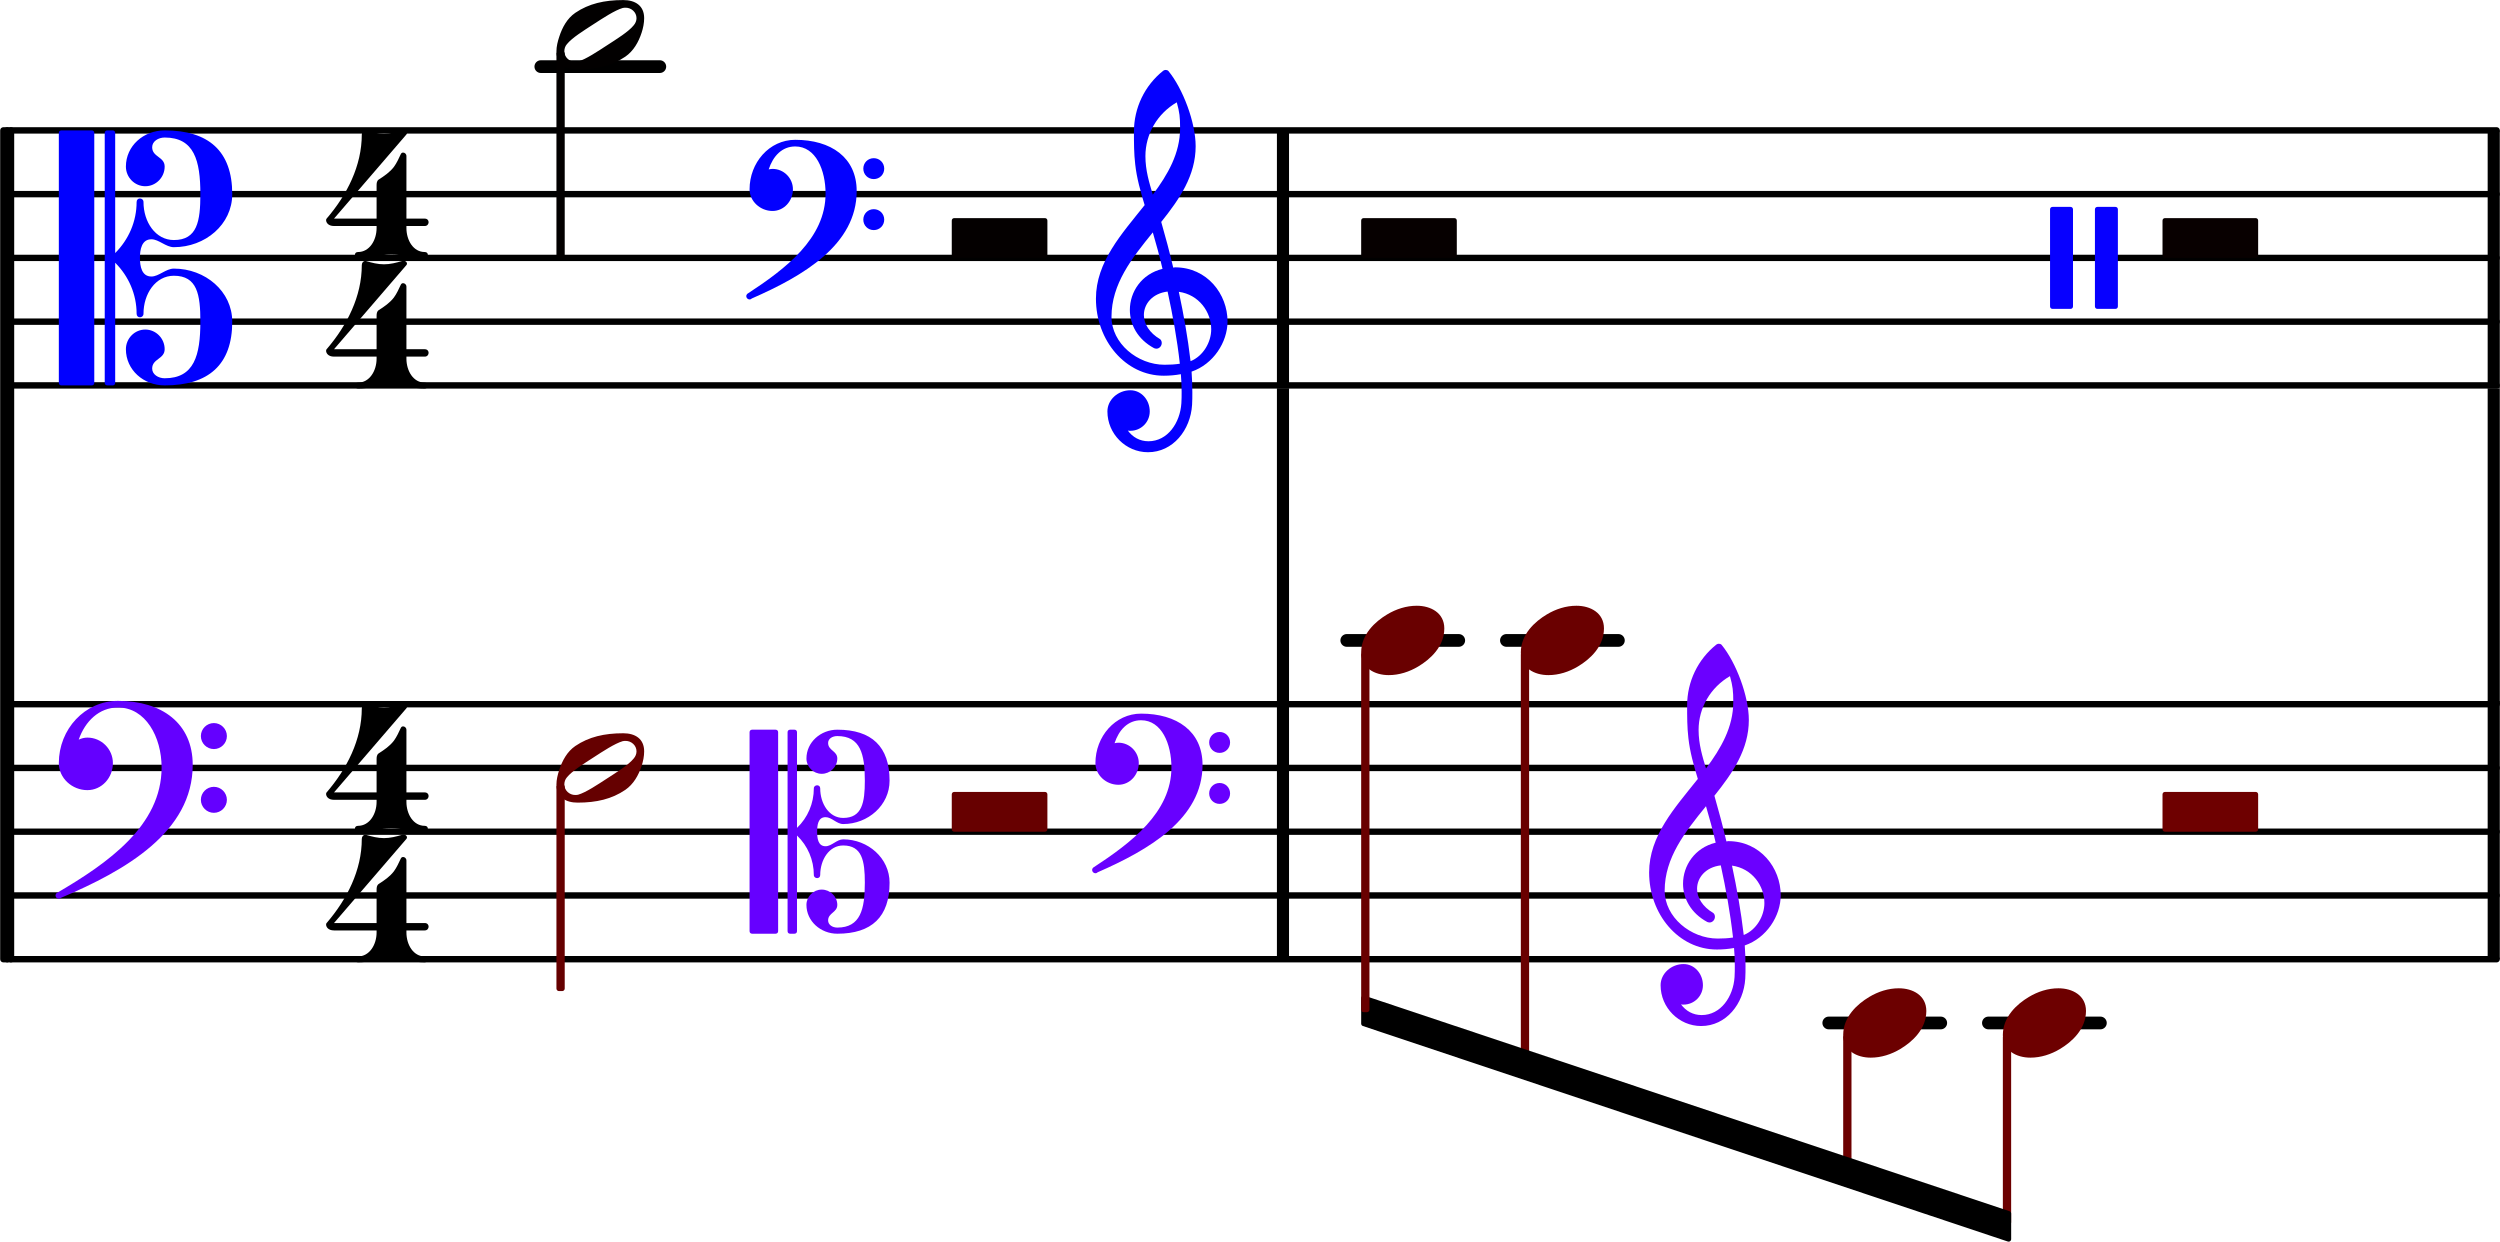
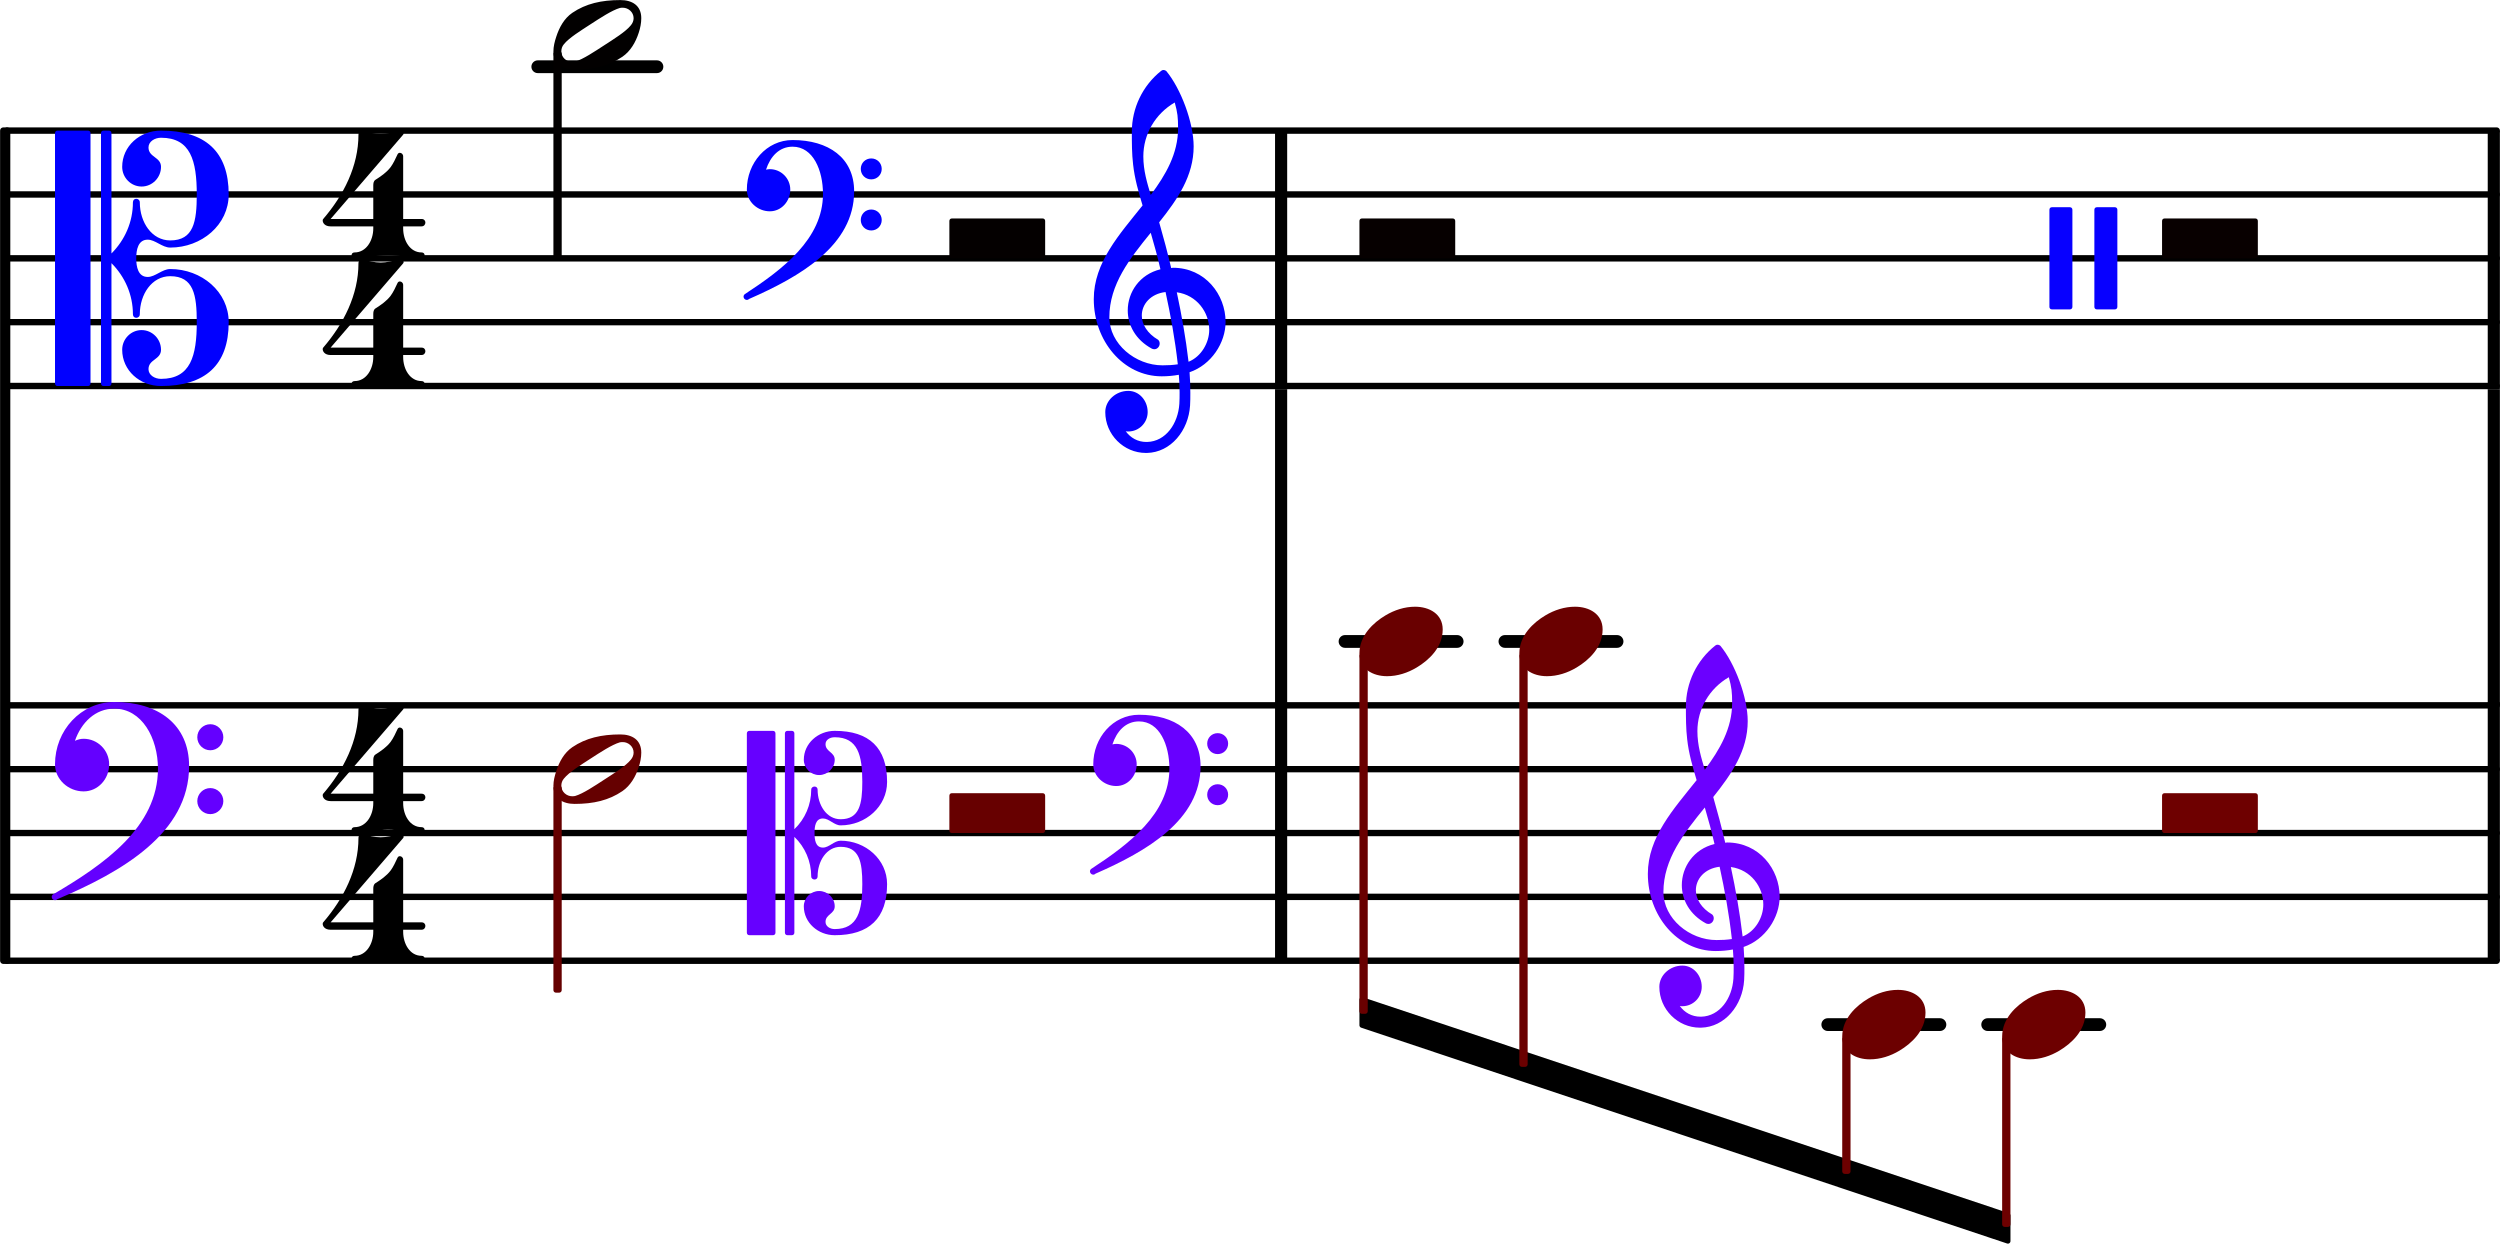
- <svg xmlns="http://www.w3.org/2000/svg" version="1.2" width="68.90mm" height="34.22mm" viewBox="8.416 -0 39.206 19.475">
+ <svg xmlns="http://www.w3.org/2000/svg" version="1.2" width="68.79mm" height="34.22mm" viewBox="8.476 -0 39.146 19.475">
  <style text="style/css">

tspan { white-space: pre; }

</style>
  <line transform="translate(8.5358, 6.045)" stroke-linejoin="round" stroke-linecap="round" stroke-width="0.1" stroke="currentColor" x1="0.05" y1="-0" x2="39.036" y2="-0" />
  <line transform="translate(8.5358, 5.045)" stroke-linejoin="round" stroke-linecap="round" stroke-width="0.1" stroke="currentColor" x1="0.05" y1="-0" x2="39.036" y2="-0" />
  <line transform="translate(8.5358, 4.045)" stroke-linejoin="round" stroke-linecap="round" stroke-width="0.1" stroke="currentColor" x1="0.05" y1="-0" x2="39.036" y2="-0" />
  <line transform="translate(8.5358, 3.045)" stroke-linejoin="round" stroke-linecap="round" stroke-width="0.1" stroke="currentColor" x1="0.05" y1="-0" x2="39.036" y2="-0" />
  <line transform="translate(8.5358, 2.045)" stroke-linejoin="round" stroke-linecap="round" stroke-width="0.1" stroke="currentColor" x1="0.05" y1="-0" x2="39.036" y2="-0" />
  <rect transform="translate(47.4315, -0)" x="0" y="6.095" width="0.19" height="4.95" ry="0" fill="currentColor" />
  <rect transform="translate(47.4315, 13.045)" x="0" y="-2.05" width="0.19" height="4.05" ry="0" fill="currentColor" />
+   <rect transform="translate(28.4412, 4.045)" x="0" y="-2" width="0.19" height="4.05" ry="0" fill="currentColor" />
  <rect transform="translate(47.4315, 4.045)" x="0" y="-2" width="0.19" height="4.05" ry="0" fill="currentColor" />
+   <rect transform="translate(28.4412, 13.045)" x="0" y="-2.05" width="0.19" height="4.05" ry="0" fill="currentColor" />
  <rect transform="translate(28.4412, -0)" x="0" y="6.095" width="0.19" height="4.95" ry="0" fill="currentColor" />
-   <rect transform="translate(28.4412, 13.045)" x="0" y="-2.05" width="0.19" height="4.05" ry="0" fill="currentColor" />
-   <rect transform="translate(28.4412, 4.045)" x="0" y="-2" width="0.19" height="4.05" ry="0" fill="currentColor" />
  <line transform="translate(8.5358, 15.045)" stroke-linejoin="round" stroke-linecap="round" stroke-width="0.1" stroke="currentColor" x1="0.05" y1="-0" x2="39.036" y2="-0" />
  <line transform="translate(8.5358, 14.045)" stroke-linejoin="round" stroke-linecap="round" stroke-width="0.1" stroke="currentColor" x1="0.05" y1="-0" x2="39.036" y2="-0" />
  <line transform="translate(8.5358, 13.045)" stroke-linejoin="round" stroke-linecap="round" stroke-width="0.1" stroke="currentColor" x1="0.05" y1="-0" x2="39.036" y2="-0" />
  <line transform="translate(8.5358, 12.045)" stroke-linejoin="round" stroke-linecap="round" stroke-width="0.1" stroke="currentColor" x1="0.05" y1="-0" x2="39.036" y2="-0" />
  <line transform="translate(8.5358, 11.045)" stroke-linejoin="round" stroke-linecap="round" stroke-width="0.1" stroke="currentColor" x1="0.05" y1="-0" x2="39.036" y2="-0" />
+   <rect transform="translate(0, 1.045)" x="16.796" y="-0.1" width="2.066" height="0.2" ry="0.1" fill="currentColor" />
  <rect transform="translate(0, 16.045)" x="39.501" y="-0.1" width="1.956" height="0.2" ry="0.1" fill="currentColor" />
  <rect transform="translate(0, 16.045)" x="36.997" y="-0.1" width="1.956" height="0.2" ry="0.1" fill="currentColor" />
  <rect transform="translate(0, 10.045)" x="31.941" y="-0.1" width="1.956" height="0.2" ry="0.1" fill="currentColor" />
  <rect transform="translate(0, 10.045)" x="29.437" y="-0.1" width="1.956" height="0.2" ry="0.1" fill="currentColor" />
-   <rect transform="translate(0, 1.045)" x="16.796" y="-0.1" width="2.066" height="0.2" ry="0.1" fill="currentColor" />
-   <g color="rgb(42.353%, 0%, 0%)">
-     <rect transform="translate(37.3881, 13.045)" x="-0.065" y="3.186" width="0.13" height="2.152" ry="0.04" fill="currentColor" />
-   </g>
-   <g class="note">
-     <g color="rgb(42.745%, 0%, 0%)">
-       <path transform="translate(39.8273, 16.045) scale(0.004, -0.004)" d="M218 136c55 0 108 -28 108 -89c0 -71 -55 -121 -102 -149c-35 -21 -75 -34 -116 -34c-55 0 -108 28 -108 89c0 71 55 121 102 149c35 21 75 34 116 34z" fill="currentColor" />
+   <g class="rest">
+     <g color="rgb(3.137%, 0%, 0%)">
+       <path transform="translate(42.3315, 4.045) scale(0.004, -0.004)" d="M365 0h-355c-6 0 -10 4 -10 10v136c0 6 4 10 10 10h355c6 0 10 -4 10 -10v-136c0 -6 -4 -10 -10 -10z" fill="currentColor" />
    </g>
  </g>
-   <g color="rgb(42.745%, 0%, 0%)">
-     <rect transform="translate(39.8923, 13.045)" x="-0.065" y="3.186" width="0.13" height="2.982" ry="0.04" fill="currentColor" />
+   <g class="beam">
+     <polygon transform="translate(29.7627, 15.855)" stroke-linejoin="round" stroke-linecap="round" stroke-width="0.08" fill="currentColor" stroke="currentColor" points="10.155 3.18 10.155 3.58 0.04 0.2 0.04 -0.2" />
  </g>
  <g class="clef">
-     <g color="rgb(41.961%, 0%, 100%)">
-       <path transform="translate(34.2711, 14.045) scale(0.004, -0.004)" d="M518 1c0 -82 -56 -168 -141 -197c2 -27 3 -54 3 -81c0 -16 0 -33 -1 -49c-6 -99 -75 -186 -173 -186c-87 0 -159 72 -159 160c0 46 42 83 90 83c43 0 76 -38 76 -83c0 -42 -34 -76 -76 -76c-4 0 -6 0 -10 1c19 -26 47 -42 81 -42c75 0 124 72 129 149c1 15 1 30 1 45 c0 23 -1 46 -3 69c-22 -4 -44 -6 -67 -6c-151 0 -266 139 -266 302c0 144 101 254 191 367c-16 53 -31 105 -37 160c-5 42 -5 85 -5 128c0 93 42 181 115 239c3 2 6 3 9 3c4 0 8 -1 11 -4c57 -69 107 -202 107 -295c0 -115 -63 -207 -135 -297c17 -59 33 -119 47 -179h1 c2 0 4 1 6 1c126 0 206 -105 206 -212zM373 -155c50 20 81 75 81 125c0 68 -48 136 -127 147c19 -89 35 -178 46 -272zM63 19c0 -104 102 -188 208 -188c21 0 40 1 60 4c-11 98 -28 191 -48 283c-59 -7 -93 -48 -93 -92c0 -34 21 -70 64 -95c5 -5 6 -10 6 -15 c0 -11 -9 -22 -21 -22c-3 0 -6 1 -9 2c-65 35 -95 93 -95 150c0 71 46 141 128 161c-11 48 -24 95 -38 143c-82 -101 -162 -202 -162 -331zM319 860c-76 -44 -123 -124 -123 -211c0 -56 15 -104 29 -151c59 79 107 162 107 261c0 43 -2 61 -13 101z" fill="currentColor" />
+     <g color="rgb(2.745%, 0%, 100%)">
+       <path transform="translate(40.0315, 4.045) scale(0.004, -0.004)" d="M390 -200h-70c-6 0 -10 4 -10 10v380c0 6 4 10 10 10h70c6 0 10 -4 10 -10v-380c0 -6 -4 -10 -10 -10zM214 -200h-70c-6 0 -10 4 -10 10v380c0 6 4 10 10 10h70c6 0 10 -4 10 -10v-380c0 -6 -4 -10 -10 -10z" fill="currentColor" />
+     </g>
+   </g>
+   <g class="rest">
+     <g color="rgb(43.137%, 0%, 0%)">
+       <path transform="translate(42.3315, 13.045) scale(0.004, -0.004)" d="M365 0h-355c-6 0 -10 4 -10 10v136c0 6 4 10 10 10h355c6 0 10 -4 10 -10v-136c0 -6 -4 -10 -10 -10z" fill="currentColor" />
    </g>
  </g>
  <g class="note">
    <g color="rgb(42.353%, 0%, 0%)">
      <path transform="translate(37.3231, 16.045) scale(0.004, -0.004)" d="M218 136c55 0 108 -28 108 -89c0 -71 -55 -121 -102 -149c-35 -21 -75 -34 -116 -34c-55 0 -108 28 -108 89c0 71 55 121 102 149c35 21 75 34 116 34z" fill="currentColor" />
    </g>
  </g>
-   <g class="rest">
-     <g color="rgb(3.137%, 0%, 0%)">
-       <path transform="translate(42.3315, 4.045) scale(0.004, -0.004)" d="M365 0h-355c-6 0 -10 4 -10 10v136c0 6 4 10 10 10h355c6 0 10 -4 10 -10v-136c0 -6 -4 -10 -10 -10z" fill="currentColor" />
+   <g color="rgb(42.353%, 0%, 0%)">
+     <rect transform="translate(37.3881, 13.045)" x="-0.065" y="3.186" width="0.13" height="2.152" ry="0.04" fill="currentColor" />
+   </g>
+   <g class="clef">
+     <g color="rgb(41.961%, 0%, 100%)">
+       <path transform="translate(34.2711, 14.045) scale(0.004, -0.004)" d="M210 -512h-4c-87 0 -159 72 -159 160c0 46 42 83 90 83c43 0 76 -38 76 -83c0 -42 -34 -76 -76 -76c-4 0 -6 0 -10 1c19 -26 47 -42 81 -42h3zM373 -155c50 20 81 75 81 125c0 68 -48 136 -127 147c19 -89 35 -178 46 -272zM63 19c0 -104 102 -188 208 -188 c21 0 40 1 60 4c-11 98 -28 191 -48 283c-59 -7 -93 -48 -93 -92c0 -34 21 -70 64 -95c5 -5 6 -10 6 -15c0 -11 -9 -22 -21 -22c-3 0 -6 1 -9 2c-65 35 -95 93 -95 150c0 71 46 141 128 161c-11 48 -24 95 -38 143c-82 -101 -162 -202 -162 -331zM268 -212 c-151 0 -266 139 -266 302c0 144 101 254 191 367c-16 53 -31 105 -37 160c-5 42 -5 85 -5 128c0 93 42 181 115 239c6 5 14 4 20 -1c57 -69 107 -202 107 -295c0 -115 -63 -207 -135 -297c17 -59 33 -119 47 -179h1c2 0 4 1 6 1c126 0 206 -105 206 -212 c0 -82 -56 -168 -141 -197c2 -27 3 -54 3 -81c0 -16 0 -33 -1 -49c-6 -98 -75 -184 -169 -186l1 43c73 2 121 72 126 149c1 15 1 30 1 45c0 23 -1 46 -3 69c-22 -4 -44 -6 -67 -6zM319 860c-76 -44 -123 -124 -123 -211c0 -56 15 -104 29 -151c59 79 107 162 107 261 c0 43 -2 61 -13 101z" fill="currentColor" />
    </g>
  </g>
-   <g color="rgb(41.569%, 0%, 0%)">
-     <rect transform="translate(32.3319, 13.045)" x="-0.065" y="-2.814" width="0.13" height="6.476" ry="0.04" fill="currentColor" />
+   <g color="rgb(42.745%, 0%, 0%)">
+     <rect transform="translate(39.8923, 13.045)" x="-0.065" y="3.186" width="0.13" height="2.982" ry="0.04" fill="currentColor" />
  </g>
  <g class="note">
-     <g color="rgb(41.569%, 0%, 0%)">
-       <path transform="translate(32.2669, 10.045) scale(0.004, -0.004)" d="M218 136c55 0 108 -28 108 -89c0 -71 -55 -121 -102 -149c-35 -21 -75 -34 -116 -34c-55 0 -108 28 -108 89c0 71 55 121 102 149c35 21 75 34 116 34z" fill="currentColor" />
+     <g color="rgb(42.745%, 0%, 0%)">
+       <path transform="translate(39.8273, 16.045) scale(0.004, -0.004)" d="M218 136c55 0 108 -28 108 -89c0 -71 -55 -121 -102 -149c-35 -21 -75 -34 -116 -34c-55 0 -108 28 -108 89c0 71 55 121 102 149c35 21 75 34 116 34z" fill="currentColor" />
    </g>
  </g>
-   <g class="grpSym">
-     <rect transform="translate(8.4158, 8.545)" x="0" y="-6.55" width="0.16" height="13.1" ry="0.05" fill="currentColor" />
-   </g>
-   <g class="beam">
-     <polygon transform="translate(29.7627, 15.855)" stroke-linejoin="round" stroke-linecap="round" stroke-width="0.08" fill="currentColor" stroke="currentColor" points="10.155 3.18 10.155 3.58 0.04 0.2 0.04 -0.2" />
-   </g>
-   <g class="rest">
-     <g color="rgb(43.137%, 0%, 0%)">
-       <path transform="translate(42.3315, 13.045) scale(0.004, -0.004)" d="M365 0h-355c-6 0 -10 4 -10 10v136c0 6 4 10 10 10h355c6 0 10 -4 10 -10v-136c0 -6 -4 -10 -10 -10z" fill="currentColor" />
+   <g class="note">
+     <g color="rgb(0.784%, 0%, 0%)">
+       <path transform="translate(17.1406, 0.545) scale(0.004, -0.004)" d="M314 65c0 24 -21 41 -42 41c-4 0 -8 0 -12 -1c-31 -9 -78 -40 -115 -64s-84 -53 -104 -78c-7 -8 -10 -18 -10 -28c0 -24 21 -41 42 -41c4 0 8 0 12 1c31 9 77 40 114 64s84 53 104 78c7 8 11 18 11 28zM262 136c46 0 82 -21 82 -71c0 -19 -4 -39 -10 -57 c-12 -37 -32 -72 -64 -94c-53 -36 -113 -50 -187 -50c-46 0 -83 21 -83 71c0 19 5 39 11 57c12 37 31 72 63 94c53 36 114 50 188 50z" fill="currentColor" />
    </g>
  </g>
  <g class="clef">
-     <g color="rgb(2.745%, 0%, 100%)">
-       <path transform="translate(40.0315, 4.045) scale(0.004, -0.004)" d="M390 -200h-70c-6 0 -10 4 -10 10v380c0 6 4 10 10 10h70c6 0 10 -4 10 -10v-380c0 -6 -4 -10 -10 -10zM214 -200h-70c-6 0 -10 4 -10 10v380c0 6 4 10 10 10h70c6 0 10 -4 10 -10v-380c0 -6 -4 -10 -10 -10z" fill="currentColor" />
+     <g color="rgb(0.392%, 0%, 100%)">
+       <path transform="translate(9.3358, 4.045) scale(0.004, -0.004)" d="M318 0c0 -33 7 -73 45 -73c29 0 57 31 88 31c123 0 229 -89 229 -208c0 -169 -93 -250 -265 -250c-83 0 -152 61 -152 142c0 42 34 77 76 77s76 -35 76 -77c0 -39 -49 -37 -49 -76c0 -23 24 -38 49 -38c116 0 140 90 140 222c0 106 -12 180 -104 180 c-72 0 -119 -71 -119 -149c0 -9 -7 -14 -14 -14s-13 5 -13 14c0 76 -31 147 -84 200v-471c0 -6 -4 -10 -10 -10h-21c-6 0 -10 4 -10 10v980c0 6 4 10 10 10h21c6 0 10 -4 10 -10v-471c53 53 84 124 84 200c0 9 6 14 13 14s14 -5 14 -14c0 -78 47 -149 119 -149 c92 0 104 74 104 180c0 132 -24 222 -140 222c-25 0 -49 -15 -49 -38c0 -39 49 -37 49 -76c0 -42 -34 -77 -76 -77s-76 35 -76 77c0 81 69 142 152 142c172 0 265 -81 265 -250c0 -119 -106 -208 -229 -208c-31 0 -59 31 -88 31c-38 0 -45 -40 -45 -73zM129 -500h-119 c-6 0 -10 4 -10 10v980c0 6 4 10 10 10h119c6 0 10 -4 10 -10v-980c0 -6 -4 -10 -10 -10z" fill="currentColor" />
+     </g>
+   </g>
+   <g class="meterSig">
+     <path transform="translate(13.5358, 4.045) scale(0.004, -0.004)" d="M196 117h117c0 -48 27 -94 72 -94c8 0 12 -5 12 -11s-4 -12 -12 -12c-44 0 -87 13 -131 13s-87 -13 -131 -13c-8 0 -12 6 -12 12s4 11 12 11c45 0 73 46 73 94zM204 307c22 14 44 29 60 50c11 15 19 33 27 50c2 4 5 6 9 6c6 0 13 -5 13 -14v-245h72c10 0 15 -7 15 -14 s-5 -15 -15 -15h-72v-8h-117v8h-167c-23 0 -31 14 -31 23c0 3 1 5 2 6c80 93 138 207 138 330c0 10 7 19 16 16c23 -7 47 -13 71 -13s48 6 71 13c14 4 23 -9 17 -16l-284 -330h167v131c0 8 1 17 8 22z" fill="currentColor" />
+     <path transform="translate(13.5358, 6.0595) scale(0.004, -0.004)" d="M196 117h117c0 -48 27 -94 72 -94c8 0 12 -5 12 -11s-4 -12 -12 -12c-44 0 -87 13 -131 13s-87 -13 -131 -13c-8 0 -12 6 -12 12s4 11 12 11c45 0 73 46 73 94zM204 307c22 14 44 29 60 50c11 15 19 33 27 50c2 4 5 6 9 6c6 0 13 -5 13 -14v-245h72c10 0 15 -7 15 -14 s-5 -15 -15 -15h-72v-8h-117v8h-167c-23 0 -31 14 -31 23c0 3 1 5 2 6c80 93 138 207 138 330c0 10 7 19 16 16c23 -7 47 -13 71 -13s48 6 71 13c14 4 23 -9 17 -16l-284 -330h167v131c0 8 1 17 8 22z" fill="currentColor" />
+   </g>
+   <g class="note">
+     <g color="rgb(39.608%, 0%, 0%)">
+       <path transform="translate(17.1406, 12.045) scale(0.004, -0.004)" d="M314 65c0 24 -21 41 -42 41c-4 0 -8 0 -12 -1c-31 -9 -78 -40 -115 -64s-84 -53 -104 -78c-7 -8 -10 -18 -10 -28c0 -24 21 -41 42 -41c4 0 8 0 12 1c31 9 77 40 114 64s84 53 104 78c7 8 11 18 11 28zM262 136c46 0 82 -21 82 -71c0 -19 -4 -39 -10 -57 c-12 -37 -32 -72 -64 -94c-53 -36 -113 -50 -187 -50c-46 0 -83 21 -83 71c0 19 5 39 11 57c12 37 31 72 63 94c53 36 114 50 188 50z" fill="currentColor" />
+     </g>
+   </g>
+   <g class="clef">
+     <g color="rgb(39.216%, 0%, 100%)">
+       <path transform="translate(9.3358, 12.045) scale(0.004, -0.004)" d="M557 -125c0 28 23 51 51 51s51 -23 51 -51s-23 -51 -51 -51s-51 23 -51 51zM557 125c0 28 23 51 51 51s51 -23 51 -51s-23 -51 -51 -51s-51 23 -51 51zM232 263c172 0 293 -88 293 -251c0 -263 -263 -414 -516 -521c-3 -3 -6 -4 -9 -4c-7 0 -13 6 -13 13c0 3 1 6 4 9 c202 118 412 265 412 493c0 120 -63 235 -171 235c-74 0 -129 -54 -154 -126c11 5 22 8 34 8c55 0 100 -45 100 -100c0 -58 -44 -106 -100 -106c-60 0 -112 47 -112 106c0 133 102 244 232 244z" fill="currentColor" />
+     </g>
+   </g>
+   <g class="meterSig">
+     <path transform="translate(13.5358, 13.045) scale(0.004, -0.004)" d="M196 117h117c0 -48 27 -94 72 -94c8 0 12 -5 12 -11s-4 -12 -12 -12c-44 0 -87 13 -131 13s-87 -13 -131 -13c-8 0 -12 6 -12 12s4 11 12 11c45 0 73 46 73 94zM204 307c22 14 44 29 60 50c11 15 19 33 27 50c2 4 5 6 9 6c6 0 13 -5 13 -14v-245h72c10 0 15 -7 15 -14 s-5 -15 -15 -15h-72v-8h-117v8h-167c-23 0 -31 14 -31 23c0 3 1 5 2 6c80 93 138 207 138 330c0 10 7 19 16 16c23 -7 47 -13 71 -13s48 6 71 13c14 4 23 -9 17 -16l-284 -330h167v131c0 8 1 17 8 22z" fill="currentColor" />
+     <path transform="translate(13.5358, 15.0595) scale(0.004, -0.004)" d="M196 117h117c0 -48 27 -94 72 -94c8 0 12 -5 12 -11s-4 -12 -12 -12c-44 0 -87 13 -131 13s-87 -13 -131 -13c-8 0 -12 6 -12 12s4 11 12 11c45 0 73 46 73 94zM204 307c22 14 44 29 60 50c11 15 19 33 27 50c2 4 5 6 9 6c6 0 13 -5 13 -14v-245h72c10 0 15 -7 15 -14 s-5 -15 -15 -15h-72v-8h-117v8h-167c-23 0 -31 14 -31 23c0 3 1 5 2 6c80 93 138 207 138 330c0 10 7 19 16 16c23 -7 47 -13 71 -13s48 6 71 13c14 4 23 -9 17 -16l-284 -330h167v131c0 8 1 17 8 22z" fill="currentColor" />
+   </g>
+   <g color="rgb(0.784%, 0%, 0%)">
+     <rect transform="translate(17.2056, 4.045)" x="-0.065" y="-3.241" width="0.13" height="3.241" ry="0.04" fill="currentColor" />
+   </g>
+   <g color="rgb(39.608%, 0%, 0%)">
+     <rect transform="translate(17.2056, 13.045)" x="-0.065" y="-0.741" width="0.13" height="3.241" ry="0.04" fill="currentColor" />
+   </g>
+   <g class="rest">
+     <g color="rgb(2.353%, 0%, 0%)">
+       <path transform="translate(29.7627, 4.045) scale(0.004, -0.004)" d="M365 0h-355c-6 0 -10 4 -10 10v136c0 6 4 10 10 10h355c6 0 10 -4 10 -10v-136c0 -6 -4 -10 -10 -10z" fill="currentColor" />
+     </g>
+   </g>
+   <g class="note">
+     <g color="rgb(41.176%, 0%, 0%)">
+       <path transform="translate(29.7627, 10.045) scale(0.004, -0.004)" d="M218 136c55 0 108 -28 108 -89c0 -71 -55 -121 -102 -149c-35 -21 -75 -34 -116 -34c-55 0 -108 28 -108 89c0 71 55 121 102 149c35 21 75 34 116 34z" fill="currentColor" />
+     </g>
+   </g>
+   <g class="clef">
+     <g color="rgb(40.784%, 0%, 100%)">
+       <path transform="translate(25.5946, 12.045) scale(0.004, -0.004)" d="M446 -100c0 23 18 41 41 41s41 -18 41 -41s-18 -41 -41 -41s-41 18 -41 41zM446 100c0 23 18 41 41 41s41 -18 41 -41s-18 -41 -41 -41s-41 18 -41 41zM179 213c140 0 241 -69 241 -201c0 -211 -210 -333 -411 -421c-3 -3 -6 -4 -9 -4c-7 0 -13 6 -13 13c0 3 1 6 4 9 c150 98 307 217 307 393c0 92 -38 185 -119 185c-52 0 -87 -38 -104 -90c5 1 10 2 15 2c44 0 80 -36 80 -80c0 -46 -35 -85 -80 -85c-48 0 -90 38 -90 85c0 104 77 194 179 194z" fill="currentColor" />
+     </g>
+   </g>
+   <rect transform="translate(8.4758, 8.545)" x="0" y="-6.55" width="0.16" height="13.1" ry="0.05" fill="currentColor" />
+   <g class="clef">
+     <g color="rgb(1.961%, 0%, 100%)">
+       <path transform="translate(25.5946, 5.045) scale(0.004, -0.004)" d="M210 -512h-4c-87 0 -159 72 -159 160c0 46 42 83 90 83c43 0 76 -38 76 -83c0 -42 -34 -76 -76 -76c-4 0 -6 0 -10 1c19 -26 47 -42 81 -42h3zM373 -155c50 20 81 75 81 125c0 68 -48 136 -127 147c19 -89 35 -178 46 -272zM63 19c0 -104 102 -188 208 -188 c21 0 40 1 60 4c-11 98 -28 191 -48 283c-59 -7 -93 -48 -93 -92c0 -34 21 -70 64 -95c5 -5 6 -10 6 -15c0 -11 -9 -22 -21 -22c-3 0 -6 1 -9 2c-65 35 -95 93 -95 150c0 71 46 141 128 161c-11 48 -24 95 -38 143c-82 -101 -162 -202 -162 -331zM268 -212 c-151 0 -266 139 -266 302c0 144 101 254 191 367c-16 53 -31 105 -37 160c-5 42 -5 85 -5 128c0 93 42 181 115 239c6 5 14 4 20 -1c57 -69 107 -202 107 -295c0 -115 -63 -207 -135 -297c17 -59 33 -119 47 -179h1c2 0 4 1 6 1c126 0 206 -105 206 -212 c0 -82 -56 -168 -141 -197c2 -27 3 -54 3 -81c0 -16 0 -33 -1 -49c-6 -98 -75 -184 -169 -186l1 43c73 2 121 72 126 149c1 15 1 30 1 45c0 23 -1 46 -3 69c-22 -4 -44 -6 -67 -6zM319 860c-76 -44 -123 -124 -123 -211c0 -56 15 -104 29 -151c59 79 107 162 107 261 c0 43 -2 61 -13 101z" fill="currentColor" />
    </g>
  </g>
  <g class="rest">
    <g color="rgb(1.569%, 0%, 0%)">
      <path transform="translate(23.3412, 4.045) scale(0.004, -0.004)" d="M365 0h-355c-6 0 -10 4 -10 10v136c0 6 4 10 10 10h355c6 0 10 -4 10 -10v-136c0 -6 -4 -10 -10 -10z" fill="currentColor" />
    </g>
  </g>
  <g class="clef">
    <g color="rgb(1.177%, 0%, 100%)">
      <path transform="translate(20.1699, 3.045) scale(0.004, -0.004)" d="M446 -100c0 23 18 41 41 41s41 -18 41 -41s-18 -41 -41 -41s-41 18 -41 41zM446 100c0 23 18 41 41 41s41 -18 41 -41s-18 -41 -41 -41s-41 18 -41 41zM179 213c140 0 241 -69 241 -201c0 -211 -210 -333 -411 -421c-3 -3 -6 -4 -9 -4c-7 0 -13 6 -13 13c0 3 1 6 4 9 c150 98 307 217 307 393c0 92 -38 185 -119 185c-52 0 -87 -38 -104 -90c5 1 10 2 15 2c44 0 80 -36 80 -80c0 -46 -35 -85 -80 -85c-48 0 -90 38 -90 85c0 104 77 194 179 194z" fill="currentColor" />
    </g>
  </g>
  <g class="rest">
    <g color="rgb(40.392%, 0%, 0%)">
      <path transform="translate(23.3412, 13.045) scale(0.004, -0.004)" d="M365 0h-355c-6 0 -10 4 -10 10v136c0 6 4 10 10 10h355c6 0 10 -4 10 -10v-136c0 -6 -4 -10 -10 -10z" fill="currentColor" />
    </g>
  </g>
  <g class="clef">
    <g color="rgb(40%, 0%, 100%)">
      <path transform="translate(20.1699, 13.045) scale(0.004, -0.004)" d="M265 0c0 -25 3 -57 33 -57c24 0 44 27 69 27c98 0 182 -74 182 -170c0 -134 -70 -200 -205 -200c-65 0 -121 49 -121 113c0 33 27 60 60 60s61 -27 61 -60c0 -30 -36 -31 -36 -61c0 -17 17 -28 36 -28c91 0 108 72 108 176c0 86 -11 146 -85 146c-55 0 -90 -56 -90 -116 c0 -8 -6 -12 -12 -12s-13 4 -13 12c0 59 -24 115 -66 155v-375c0 -6 -4 -10 -10 -10h-17c-6 0 -10 4 -10 10v780c0 6 4 10 10 10h17c6 0 10 -4 10 -10v-375c42 40 66 96 66 155c0 8 7 12 13 12s12 -4 12 -12c0 -60 35 -116 90 -116c74 0 85 60 85 146 c0 104 -17 175 -108 175c-19 0 -36 -10 -36 -27c0 -30 36 -31 36 -61c0 -33 -28 -60 -61 -60s-60 27 -60 60c0 64 56 113 121 113c135 0 205 -66 205 -200c0 -96 -84 -170 -182 -170c-25 0 -45 27 -69 27c-30 0 -33 -32 -33 -57zM102 -400h-92c-6 0 -10 4 -10 10v780 c0 6 4 10 10 10h92c6 0 10 -4 10 -10v-780c0 -6 -4 -10 -10 -10z" fill="currentColor" />
    </g>
  </g>
-   <g color="rgb(39.608%, 0%, 0%)">
-     <rect transform="translate(17.2056, 13.045)" x="-0.065" y="-0.741" width="0.13" height="3.241" ry="0.04" fill="currentColor" />
-   </g>
-   <g color="rgb(0.784%, 0%, 0%)">
-     <rect transform="translate(17.2056, 4.045)" x="-0.065" y="-3.241" width="0.13" height="3.241" ry="0.04" fill="currentColor" />
-   </g>
-   <g class="meterSig">
-     <path transform="translate(13.5358, 13.045) scale(0.004, -0.004)" d="M204 307c22 14 44 29 60 50c11 15 19 33 27 50c2 4 5 6 9 6c6 0 13 -5 13 -14v-245h72c10 0 15 -7 15 -14s-5 -15 -15 -15h-72v-8c0 -48 27 -94 72 -94c8 0 12 -5 12 -11s-4 -12 -12 -12c-44 0 -87 13 -131 13s-87 -13 -131 -13c-8 0 -12 6 -12 12s4 11 12 11 c45 0 73 46 73 94v8h-167c-23 0 -31 14 -31 23c0 3 1 5 2 6c80 93 138 207 138 330c0 9 6 16 13 16h3c23 -7 47 -13 71 -13s48 6 71 13c2 1 3 1 5 1c11 0 18 -10 12 -17l-284 -330h167v131c0 8 1 17 8 22z" fill="currentColor" />
-     <path transform="translate(13.5358, 15.0936) scale(0.004, -0.004)" d="M204 307c22 14 44 29 60 50c11 15 19 33 27 50c2 4 5 6 9 6c6 0 13 -5 13 -14v-245h72c10 0 15 -7 15 -14s-5 -15 -15 -15h-72v-8c0 -48 27 -94 72 -94c8 0 12 -5 12 -11s-4 -12 -12 -12c-44 0 -87 13 -131 13s-87 -13 -131 -13c-8 0 -12 6 -12 12s4 11 12 11 c45 0 73 46 73 94v8h-167c-23 0 -31 14 -31 23c0 3 1 5 2 6c80 93 138 207 138 330c0 9 6 16 13 16h3c23 -7 47 -13 71 -13s48 6 71 13c2 1 3 1 5 1c11 0 18 -10 12 -17l-284 -330h167v131c0 8 1 17 8 22z" fill="currentColor" />
-   </g>
-   <g class="clef">
-     <g color="rgb(39.216%, 0%, 100%)">
-       <path transform="translate(9.3358, 12.045) scale(0.004, -0.004)" d="M557 -125c0 28 23 51 51 51s51 -23 51 -51s-23 -51 -51 -51s-51 23 -51 51zM557 125c0 28 23 51 51 51s51 -23 51 -51s-23 -51 -51 -51s-51 23 -51 51zM232 263c172 0 293 -88 293 -251c0 -263 -263 -414 -516 -521c-3 -3 -6 -4 -9 -4c-7 0 -13 6 -13 13c0 3 1 6 4 9 c202 118 412 265 412 493c0 120 -63 235 -171 235c-74 0 -129 -54 -154 -126c11 5 22 8 34 8c55 0 100 -45 100 -100c0 -58 -44 -106 -100 -106c-60 0 -112 47 -112 106c0 133 102 244 232 244z" fill="currentColor" />
-     </g>
+   <g color="rgb(41.569%, 0%, 0%)">
+     <rect transform="translate(32.3319, 13.045)" x="-0.065" y="-2.814" width="0.13" height="6.476" ry="0.04" fill="currentColor" />
  </g>
  <g class="note">
-     <g color="rgb(39.608%, 0%, 0%)">
-       <path transform="translate(17.1406, 12.045) scale(0.004, -0.004)" d="M314 65c0 24 -21 41 -42 41c-4 0 -8 0 -12 -1c-31 -9 -78 -40 -115 -64s-84 -53 -104 -78c-7 -8 -10 -18 -10 -28c0 -24 21 -41 42 -41c4 0 8 0 12 1c31 9 77 40 114 64s84 53 104 78c7 8 11 18 11 28zM262 136c46 0 82 -21 82 -71c0 -19 -4 -39 -10 -57 c-12 -37 -32 -72 -64 -94c-53 -36 -113 -50 -187 -50c-46 0 -83 21 -83 71c0 19 5 39 11 57c12 37 31 72 63 94c53 36 114 50 188 50z" fill="currentColor" />
-     </g>
-   </g>
-   <g class="meterSig">
-     <path transform="translate(13.5358, 4.045) scale(0.004, -0.004)" d="M204 307c22 14 44 29 60 50c11 15 19 33 27 50c2 4 5 6 9 6c6 0 13 -5 13 -14v-245h72c10 0 15 -7 15 -14s-5 -15 -15 -15h-72v-8c0 -48 27 -94 72 -94c8 0 12 -5 12 -11s-4 -12 -12 -12c-44 0 -87 13 -131 13s-87 -13 -131 -13c-8 0 -12 6 -12 12s4 11 12 11 c45 0 73 46 73 94v8h-167c-23 0 -31 14 -31 23c0 3 1 5 2 6c80 93 138 207 138 330c0 9 6 16 13 16h3c23 -7 47 -13 71 -13s48 6 71 13c2 1 3 1 5 1c11 0 18 -10 12 -17l-284 -330h167v131c0 8 1 17 8 22z" fill="currentColor" />
-     <path transform="translate(13.5358, 6.0936) scale(0.004, -0.004)" d="M204 307c22 14 44 29 60 50c11 15 19 33 27 50c2 4 5 6 9 6c6 0 13 -5 13 -14v-245h72c10 0 15 -7 15 -14s-5 -15 -15 -15h-72v-8c0 -48 27 -94 72 -94c8 0 12 -5 12 -11s-4 -12 -12 -12c-44 0 -87 13 -131 13s-87 -13 -131 -13c-8 0 -12 6 -12 12s4 11 12 11 c45 0 73 46 73 94v8h-167c-23 0 -31 14 -31 23c0 3 1 5 2 6c80 93 138 207 138 330c0 9 6 16 13 16h3c23 -7 47 -13 71 -13s48 6 71 13c2 1 3 1 5 1c11 0 18 -10 12 -17l-284 -330h167v131c0 8 1 17 8 22z" fill="currentColor" />
-   </g>
-   <g class="clef">
-     <g color="rgb(0.392%, 0%, 100%)">
-       <path transform="translate(9.3358, 4.045) scale(0.004, -0.004)" d="M318 0c0 -33 7 -73 45 -73c29 0 57 31 88 31c123 0 229 -89 229 -208c0 -169 -93 -250 -265 -250c-83 0 -152 61 -152 142c0 42 34 77 76 77s76 -35 76 -77c0 -39 -49 -37 -49 -76c0 -23 24 -38 49 -38c116 0 140 90 140 222c0 106 -12 180 -104 180 c-72 0 -119 -71 -119 -149c0 -9 -7 -14 -14 -14s-13 5 -13 14c0 76 -31 147 -84 200v-471c0 -6 -4 -10 -10 -10h-21c-6 0 -10 4 -10 10v980c0 6 4 10 10 10h21c6 0 10 -4 10 -10v-471c53 53 84 124 84 200c0 9 6 14 13 14s14 -5 14 -14c0 -78 47 -149 119 -149 c92 0 104 74 104 180c0 132 -24 222 -140 222c-25 0 -49 -15 -49 -38c0 -39 49 -37 49 -76c0 -42 -34 -77 -76 -77s-76 35 -76 77c0 81 69 142 152 142c172 0 265 -81 265 -250c0 -119 -106 -208 -229 -208c-31 0 -59 31 -88 31c-38 0 -45 -40 -45 -73zM129 -500h-119 c-6 0 -10 4 -10 10v980c0 6 4 10 10 10h119c6 0 10 -4 10 -10v-980c0 -6 -4 -10 -10 -10z" fill="currentColor" />
-     </g>
-   </g>
-   <g class="note">
-     <g color="rgb(0.784%, 0%, 0%)">
-       <path transform="translate(17.1406, 0.545) scale(0.004, -0.004)" d="M314 65c0 24 -21 41 -42 41c-4 0 -8 0 -12 -1c-31 -9 -78 -40 -115 -64s-84 -53 -104 -78c-7 -8 -10 -18 -10 -28c0 -24 21 -41 42 -41c4 0 8 0 12 1c31 9 77 40 114 64s84 53 104 78c7 8 11 18 11 28zM262 136c46 0 82 -21 82 -71c0 -19 -4 -39 -10 -57 c-12 -37 -32 -72 -64 -94c-53 -36 -113 -50 -187 -50c-46 0 -83 21 -83 71c0 19 5 39 11 57c12 37 31 72 63 94c53 36 114 50 188 50z" fill="currentColor" />
-     </g>
-   </g>
-   <rect transform="translate(8.4758, 8.545)" x="0" y="-6.55" width="0.16" height="13.1" ry="0.05" fill="currentColor" />
-   <g class="clef">
-     <g color="rgb(1.961%, 0%, 100%)">
-       <path transform="translate(25.5946, 5.045) scale(0.004, -0.004)" d="M518 1c0 -82 -56 -168 -141 -197c2 -27 3 -54 3 -81c0 -16 0 -33 -1 -49c-6 -99 -75 -186 -173 -186c-87 0 -159 72 -159 160c0 46 42 83 90 83c43 0 76 -38 76 -83c0 -42 -34 -76 -76 -76c-4 0 -6 0 -10 1c19 -26 47 -42 81 -42c75 0 124 72 129 149c1 15 1 30 1 45 c0 23 -1 46 -3 69c-22 -4 -44 -6 -67 -6c-151 0 -266 139 -266 302c0 144 101 254 191 367c-16 53 -31 105 -37 160c-5 42 -5 85 -5 128c0 93 42 181 115 239c3 2 6 3 9 3c4 0 8 -1 11 -4c57 -69 107 -202 107 -295c0 -115 -63 -207 -135 -297c17 -59 33 -119 47 -179h1 c2 0 4 1 6 1c126 0 206 -105 206 -212zM373 -155c50 20 81 75 81 125c0 68 -48 136 -127 147c19 -89 35 -178 46 -272zM63 19c0 -104 102 -188 208 -188c21 0 40 1 60 4c-11 98 -28 191 -48 283c-59 -7 -93 -48 -93 -92c0 -34 21 -70 64 -95c5 -5 6 -10 6 -15 c0 -11 -9 -22 -21 -22c-3 0 -6 1 -9 2c-65 35 -95 93 -95 150c0 71 46 141 128 161c-11 48 -24 95 -38 143c-82 -101 -162 -202 -162 -331zM319 860c-76 -44 -123 -124 -123 -211c0 -56 15 -104 29 -151c59 79 107 162 107 261c0 43 -2 61 -13 101z" fill="currentColor" />
-     </g>
-   </g>
-   <g class="note">
-     <g color="rgb(41.176%, 0%, 0%)">
-       <path transform="translate(29.7627, 10.045) scale(0.004, -0.004)" d="M218 136c55 0 108 -28 108 -89c0 -71 -55 -121 -102 -149c-35 -21 -75 -34 -116 -34c-55 0 -108 28 -108 89c0 71 55 121 102 149c35 21 75 34 116 34z" fill="currentColor" />
-     </g>
-   </g>
-   <g class="clef">
-     <g color="rgb(40.784%, 0%, 100%)">
-       <path transform="translate(25.5946, 12.045) scale(0.004, -0.004)" d="M446 -100c0 23 18 41 41 41s41 -18 41 -41s-18 -41 -41 -41s-41 18 -41 41zM446 100c0 23 18 41 41 41s41 -18 41 -41s-18 -41 -41 -41s-41 18 -41 41zM179 213c140 0 241 -69 241 -201c0 -211 -210 -333 -411 -421c-3 -3 -6 -4 -9 -4c-7 0 -13 6 -13 13c0 3 1 6 4 9 c150 98 307 217 307 393c0 92 -38 185 -119 185c-52 0 -87 -38 -104 -90c5 1 10 2 15 2c44 0 80 -36 80 -80c0 -46 -35 -85 -80 -85c-48 0 -90 38 -90 85c0 104 77 194 179 194z" fill="currentColor" />
+     <g color="rgb(41.569%, 0%, 0%)">
+       <path transform="translate(32.2669, 10.045) scale(0.004, -0.004)" d="M218 136c55 0 108 -28 108 -89c0 -71 -55 -121 -102 -149c-35 -21 -75 -34 -116 -34c-55 0 -108 28 -108 89c0 71 55 121 102 149c35 21 75 34 116 34z" fill="currentColor" />
    </g>
  </g>
  <g color="rgb(41.176%, 0%, 0%)">
    <rect transform="translate(29.8277, 13.045)" x="-0.065" y="-2.814" width="0.13" height="5.645" ry="0.04" fill="currentColor" />
  </g>
-   <g class="rest">
-     <g color="rgb(2.353%, 0%, 0%)">
-       <path transform="translate(29.7627, 4.045) scale(0.004, -0.004)" d="M365 0h-355c-6 0 -10 4 -10 10v136c0 6 4 10 10 10h355c6 0 10 -4 10 -10v-136c0 -6 -4 -10 -10 -10z" fill="currentColor" />
-     </g>
-   </g>
</svg>
